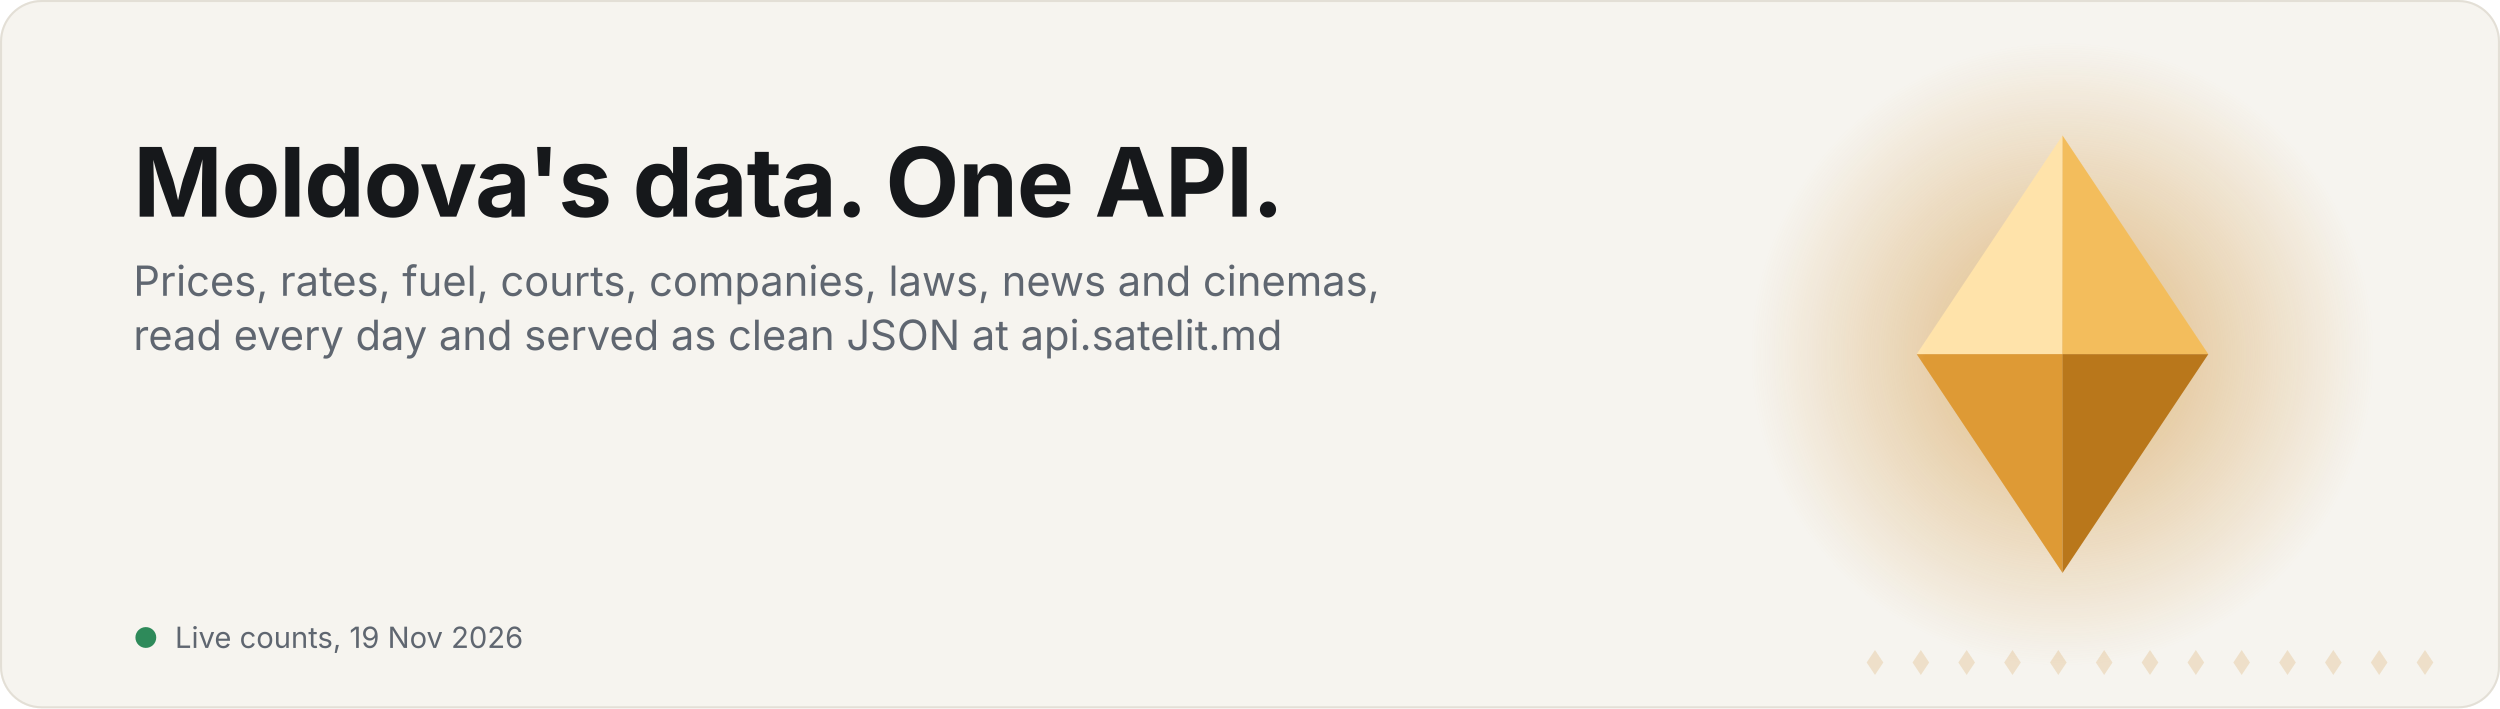
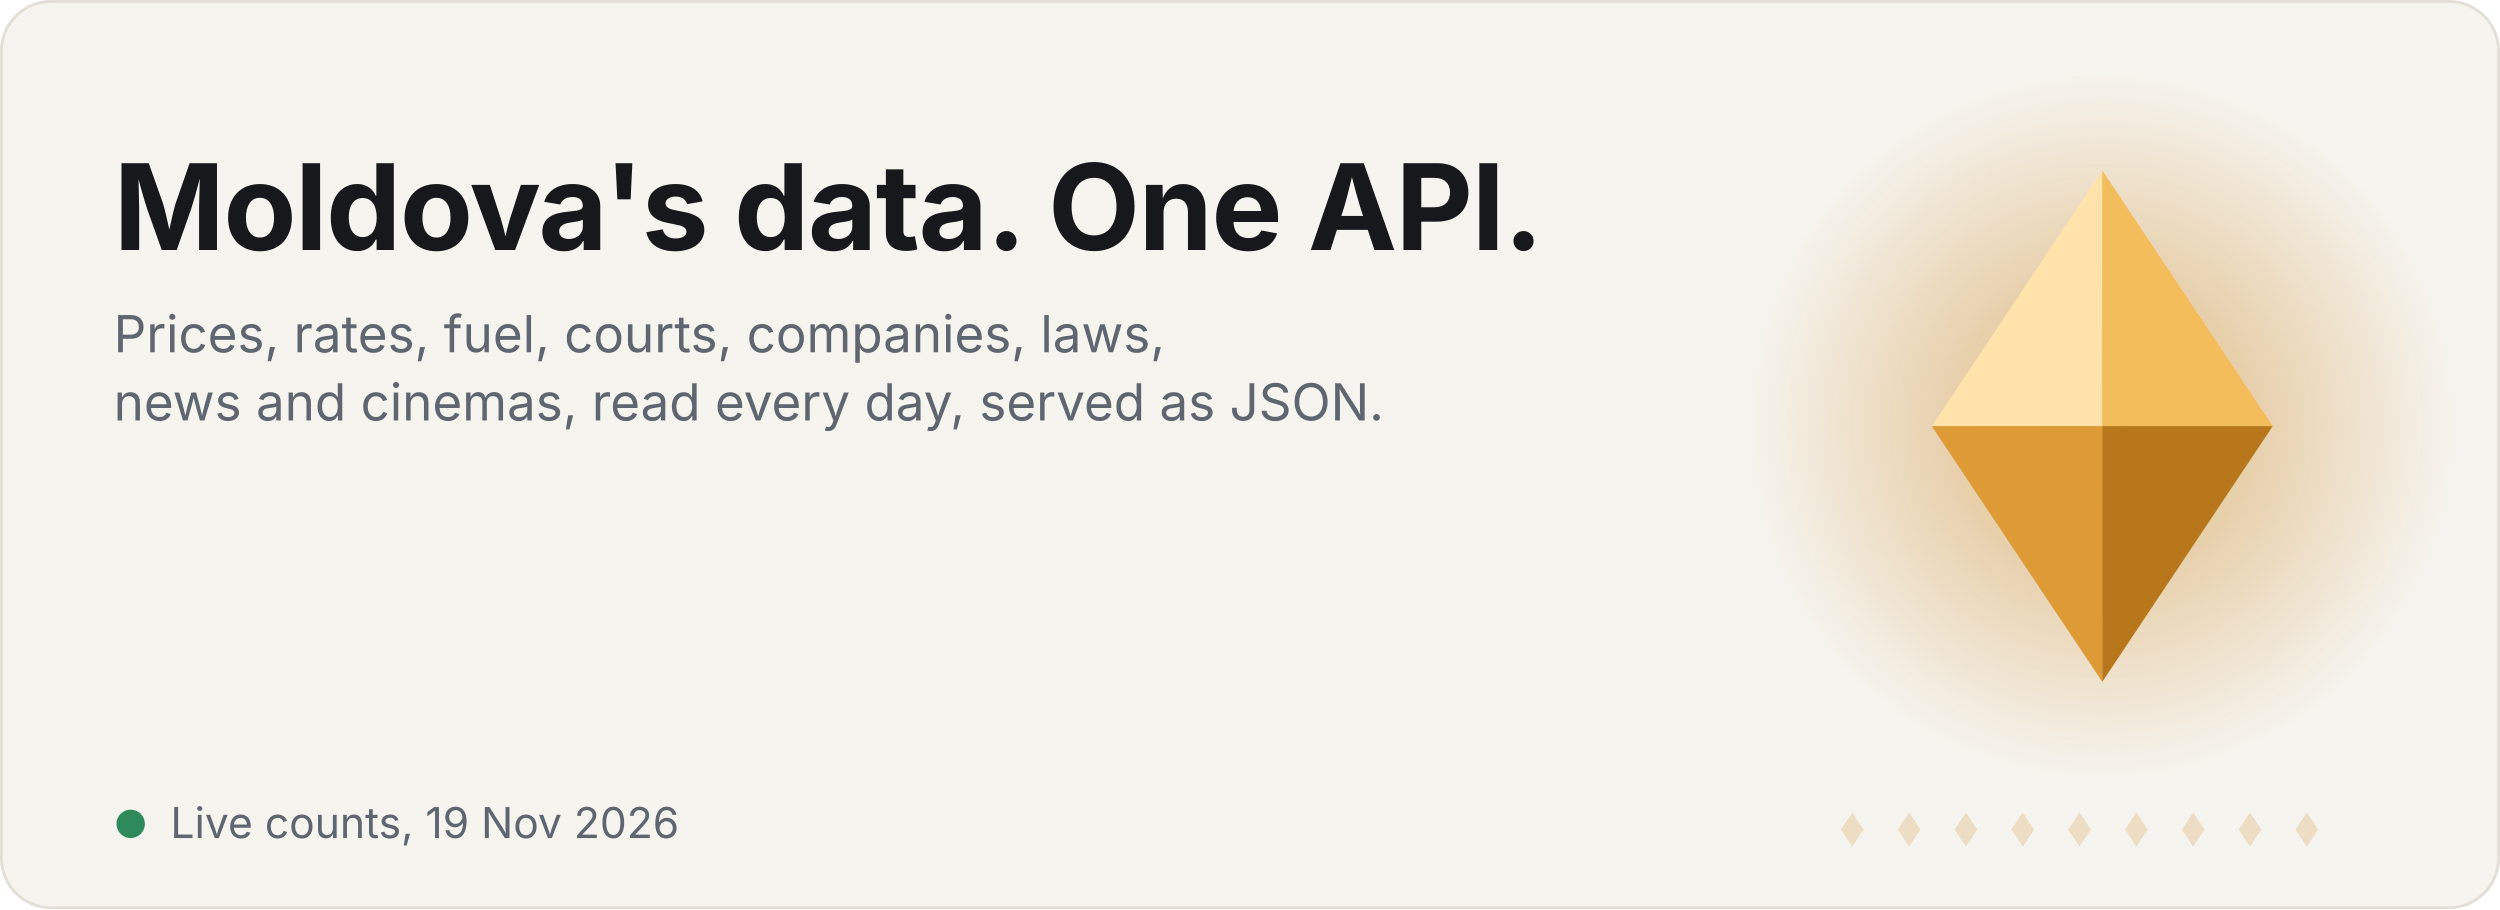
- <svg xmlns="http://www.w3.org/2000/svg" width="1200" height="340" viewBox="0 0 1200 340" role="img" aria-label="Satelit: Moldova's data in one API">
-   <style>.t{font:700 46px -apple-system,BlinkMacSystemFont,'Segoe UI',Inter,Helvetica,Arial,sans-serif;fill:#16181B;letter-spacing:-.5px}.s{font:400 20px -apple-system,BlinkMacSystemFont,'Segoe UI',Inter,Helvetica,Arial,sans-serif;fill:#5F6670}.big{font:700 40px -apple-system,BlinkMacSystemFont,'Segoe UI',Inter,Helvetica,Arial,sans-serif;fill:#C9821A;letter-spacing:-.5px}.lbl{font:400 17px -apple-system,BlinkMacSystemFont,'Segoe UI',Inter,Helvetica,Arial,sans-serif;fill:#5F6670}.f{opacity:0}.f0{animation:k0 18s infinite}@keyframes k0{0%,0.00%{opacity:0;transform:translateY(18px)}2.22%,14.44%{opacity:1;transform:translateY(0)}16.67%,100%{opacity:0;transform:translateY(-18px)}}.f1{animation:k1 18s infinite}@keyframes k1{0%,16.67%{opacity:0;transform:translateY(18px)}18.89%,31.11%{opacity:1;transform:translateY(0)}33.33%,100%{opacity:0;transform:translateY(-18px)}}.f2{animation:k2 18s infinite}@keyframes k2{0%,33.33%{opacity:0;transform:translateY(18px)}35.56%,47.78%{opacity:1;transform:translateY(0)}50.00%,100%{opacity:0;transform:translateY(-18px)}}.f3{animation:k3 18s infinite}@keyframes k3{0%,50.00%{opacity:0;transform:translateY(18px)}52.22%,64.44%{opacity:1;transform:translateY(0)}66.67%,100%{opacity:0;transform:translateY(-18px)}}.f4{animation:k4 18s infinite}@keyframes k4{0%,66.67%{opacity:0;transform:translateY(18px)}68.89%,81.11%{opacity:1;transform:translateY(0)}83.33%,100%{opacity:0;transform:translateY(-18px)}}.f5{animation:k5 18s infinite}@keyframes k5{0%,83.33%{opacity:0;transform:translateY(18px)}85.56%,97.78%{opacity:1;transform:translateY(0)}100.00%,100%{opacity:0;transform:translateY(-18px)}}
- .m{transform-box:fill-box;transform-origin:center;animation:float 6s ease-in-out infinite}@keyframes float{0%,100%{transform:translateY(0)}50%{transform:translateY(-8px)}}
+ <svg xmlns="http://www.w3.org/2000/svg" width="880" height="320" viewBox="0 0 880 320" role="img" aria-label="Satelit: Moldova's data in one API">
+   <style>.t{font:700 42px -apple-system,BlinkMacSystemFont,'Segoe UI',Inter,Helvetica,Arial,sans-serif;fill:#16181B;letter-spacing:-.5px}.s{font:400 18px -apple-system,BlinkMacSystemFont,'Segoe UI',Inter,Helvetica,Arial,sans-serif;fill:#5F6670}.big{font:700 38px -apple-system,BlinkMacSystemFont,'Segoe UI',Inter,Helvetica,Arial,sans-serif;fill:#C9821A;letter-spacing:-.5px}.lbl{font:400 17px -apple-system,BlinkMacSystemFont,'Segoe UI',Inter,Helvetica,Arial,sans-serif;fill:#5F6670}.f{opacity:0}.f0{animation:k0 18s infinite}@keyframes k0{0%,0.00%{opacity:0;transform:translateY(16px)}2.22%,14.44%{opacity:1;transform:translateY(0)}16.67%,100%{opacity:0;transform:translateY(-16px)}}.f1{animation:k1 18s infinite}@keyframes k1{0%,16.67%{opacity:0;transform:translateY(16px)}18.89%,31.11%{opacity:1;transform:translateY(0)}33.33%,100%{opacity:0;transform:translateY(-16px)}}.f2{animation:k2 18s infinite}@keyframes k2{0%,33.33%{opacity:0;transform:translateY(16px)}35.56%,47.78%{opacity:1;transform:translateY(0)}50.00%,100%{opacity:0;transform:translateY(-16px)}}.f3{animation:k3 18s infinite}@keyframes k3{0%,50.00%{opacity:0;transform:translateY(16px)}52.22%,64.44%{opacity:1;transform:translateY(0)}66.67%,100%{opacity:0;transform:translateY(-16px)}}.f4{animation:k4 18s infinite}@keyframes k4{0%,66.67%{opacity:0;transform:translateY(16px)}68.89%,81.11%{opacity:1;transform:translateY(0)}83.33%,100%{opacity:0;transform:translateY(-16px)}}.f5{animation:k5 18s infinite}@keyframes k5{0%,83.33%{opacity:0;transform:translateY(16px)}85.56%,97.78%{opacity:1;transform:translateY(0)}100.00%,100%{opacity:0;transform:translateY(-16px)}}
+ .m{transform-box:fill-box;transform-origin:center;animation:float 6s ease-in-out infinite}@keyframes float{0%,100%{transform:translateY(0)}50%{transform:translateY(-7px)}}
.glow{animation:pulse 6s ease-in-out infinite}@keyframes pulse{0%,100%{opacity:.35}50%{opacity:.7}}
- .sweep{animation:sw 7s ease-in-out infinite}@keyframes sw{0%,60%{transform:translateX(-160px)}100%{transform:translateX(160px)}}
- .dot{fill:#C9821A;opacity:.18}.live{fill:#2E8A5A;animation:blink 2s infinite}@keyframes blink{50%{opacity:.25}}@media (prefers-reduced-motion:reduce){*{animation:none!important}}</style>
-   <rect width="1200" height="340" rx="20" fill="#F6F4EF" />
-   <rect x=".5" y=".5" width="1199" height="339" rx="19.5" fill="none" stroke="#E3DFD6" />
+ .sweep{animation:sw 7s ease-in-out infinite}@keyframes sw{0%,60%{transform:translateX(-140px)}100%{transform:translateX(140px)}}
+ .dot{fill:#C9821A;opacity:.2}.live{fill:#2E8A5A;animation:blink 2s infinite}@keyframes blink{50%{opacity:.25}}.when{font:400 15px -apple-system,BlinkMacSystemFont,'Segoe UI',Inter,Helvetica,Arial,sans-serif;fill:#5F6670}@media (prefers-reduced-motion:reduce){*{animation:none!important}}</style>
+   <rect width="880" height="320" rx="18" fill="#F6F4EF" />
+   <rect x=".5" y=".5" width="879" height="319" rx="17.5" fill="none" stroke="#E3DFD6" />
  <defs>
    <radialGradient id="g" cx="50%" cy="50%" r="50%">
      <stop offset="0" stop-color="#C9821A" stop-opacity=".55" />
      <stop offset="1" stop-color="#C9821A" stop-opacity="0" />
    </radialGradient>
    <clipPath id="mc">
-       <path d="M920 170l70-105 70 105-70 105z" />
+       <path d="M680 150l60-90 60 90-60 90z" />
    </clipPath>
    <linearGradient id="sh" x1="0" x2="1">
      <stop offset="0" stop-color="#fff" stop-opacity="0" />
      <stop offset=".5" stop-color="#fff" stop-opacity=".45" />
      <stop offset="1" stop-color="#fff" stop-opacity="0" />
    </linearGradient>
  </defs>
-   <circle cx="990" cy="170" r="150" fill="url(#g)" class="glow" />
+   <circle cx="740" cy="150" r="125" fill="url(#g)" class="glow" />
  <g class="m">
-     <g transform="translate(920 65) scale(3.5)" class="">
+     <g transform="translate(680 60) scale(3)" class="">
      <path d="M0 30L20 0L20 30Z" fill="#FFE3AA" />
      <path d="M20 0L40 30L20 30Z" fill="#F3BD5C" />
      <path d="M0 30L20 60L20 30Z" fill="#DE9A35" />
      <path d="M20 60L40 30L20 30Z" fill="#B9771B" />
    </g>
    <g clip-path="url(#mc)">
-       <rect class="sweep" x="900" y="40" width="70" height="270" fill="url(#sh)" transform="skewX(-15)" />
+       <rect class="sweep" x="660" y="40" width="60" height="230" fill="url(#sh)" transform="skewX(-15)" />
    </g>
  </g>
-   <path class="dot" d="M900 312l4 6-4 6-4-6z" />
-   <path class="dot" d="M922 312l4 6-4 6-4-6z" />
-   <path class="dot" d="M944 312l4 6-4 6-4-6z" />
-   <path class="dot" d="M966 312l4 6-4 6-4-6z" />
-   <path class="dot" d="M988 312l4 6-4 6-4-6z" />
-   <path class="dot" d="M1010 312l4 6-4 6-4-6z" />
-   <path class="dot" d="M1032 312l4 6-4 6-4-6z" />
-   <path class="dot" d="M1054 312l4 6-4 6-4-6z" />
-   <path class="dot" d="M1076 312l4 6-4 6-4-6z" />
-   <path class="dot" d="M1098 312l4 6-4 6-4-6z" />
-   <path class="dot" d="M1120 312l4 6-4 6-4-6z" />
-   <path class="dot" d="M1142 312l4 6-4 6-4-6z" />
-   <path class="dot" d="M1164 312l4 6-4 6-4-6z" />
-   <text x="64" y="104" class="t">Moldova's data. One API.</text>
-   <text x="64" y="142" class="s">Prices, rates, fuel, courts, companies, laws, news and cinemas,</text>
-   <text x="64" y="168" class="s">read every day and served as clean JSON at api.satelit.md</text>
-   <g transform="translate(64 236)">
+   <path class="dot" d="M652 286l4 6-4 6-4-6z" />
+   <path class="dot" d="M672 286l4 6-4 6-4-6z" />
+   <path class="dot" d="M692 286l4 6-4 6-4-6z" />
+   <path class="dot" d="M712 286l4 6-4 6-4-6z" />
+   <path class="dot" d="M732 286l4 6-4 6-4-6z" />
+   <path class="dot" d="M752 286l4 6-4 6-4-6z" />
+   <path class="dot" d="M772 286l4 6-4 6-4-6z" />
+   <path class="dot" d="M792 286l4 6-4 6-4-6z" />
+   <path class="dot" d="M812 286l4 6-4 6-4-6z" />
+   <text x="40" y="88" class="t">Moldova's data. One API.</text>
+   <text x="40" y="124" class="s">Prices, rates, fuel, courts, companies, laws,</text>
+   <text x="40" y="148" class="s">news and cinemas, read every day, served as JSON.</text>
+   <g transform="translate(40 218)">
    <g class="f f0">
      <text x="0" y="0" class="big">1 254 139</text>
-       <text x="0" y="30" class="lbl">products priced in Moldovan shops</text>
+       <text x="0" y="28" class="lbl">products priced in Moldovan shops</text>
    </g>
    <g class="f f1">
      <text x="0" y="0" class="big">3 518 828</text>
-       <text x="0" y="30" class="lbl">court hearings, back to 2001</text>
+       <text x="0" y="28" class="lbl">court hearings, back to 2001</text>
    </g>
    <g class="f f2">
      <text x="0" y="0" class="big">170 783</text>
-       <text x="0" y="30" class="lbl">companies from the state register</text>
+       <text x="0" y="28" class="lbl">companies from the state register</text>
    </g>
    <g class="f f3">
      <text x="0" y="0" class="big">110 550</text>
-       <text x="0" y="30" class="lbl">laws and acts, back to 1961</text>
+       <text x="0" y="28" class="lbl">laws and acts, back to 1961</text>
    </g>
    <g class="f f4">
      <text x="0" y="0" class="big">691 710</text>
-       <text x="0" y="30" class="lbl">films, with cinema sessions in Moldova</text>
+       <text x="0" y="28" class="lbl">films, with cinema sessions in Moldova</text>
    </g>
    <g class="f f5">
      <text x="0" y="0" class="big">909 455</text>
-       <text x="0" y="30" class="lbl">Romanian citizenship dossiers</text>
+       <text x="0" y="28" class="lbl">Romanian citizenship dossiers</text>
    </g>
  </g>
-   <circle cx="70" cy="306" r="5" class="live" />
-   <text x="84" y="311" class="lbl" style="font-size:14px">Live counts, 19 Nov 2026</text>
+   <circle cx="46" cy="290" r="5" class="live" />
+   <text x="60" y="295" class="when">Live counts, 19 Nov 2026</text>
</svg>
